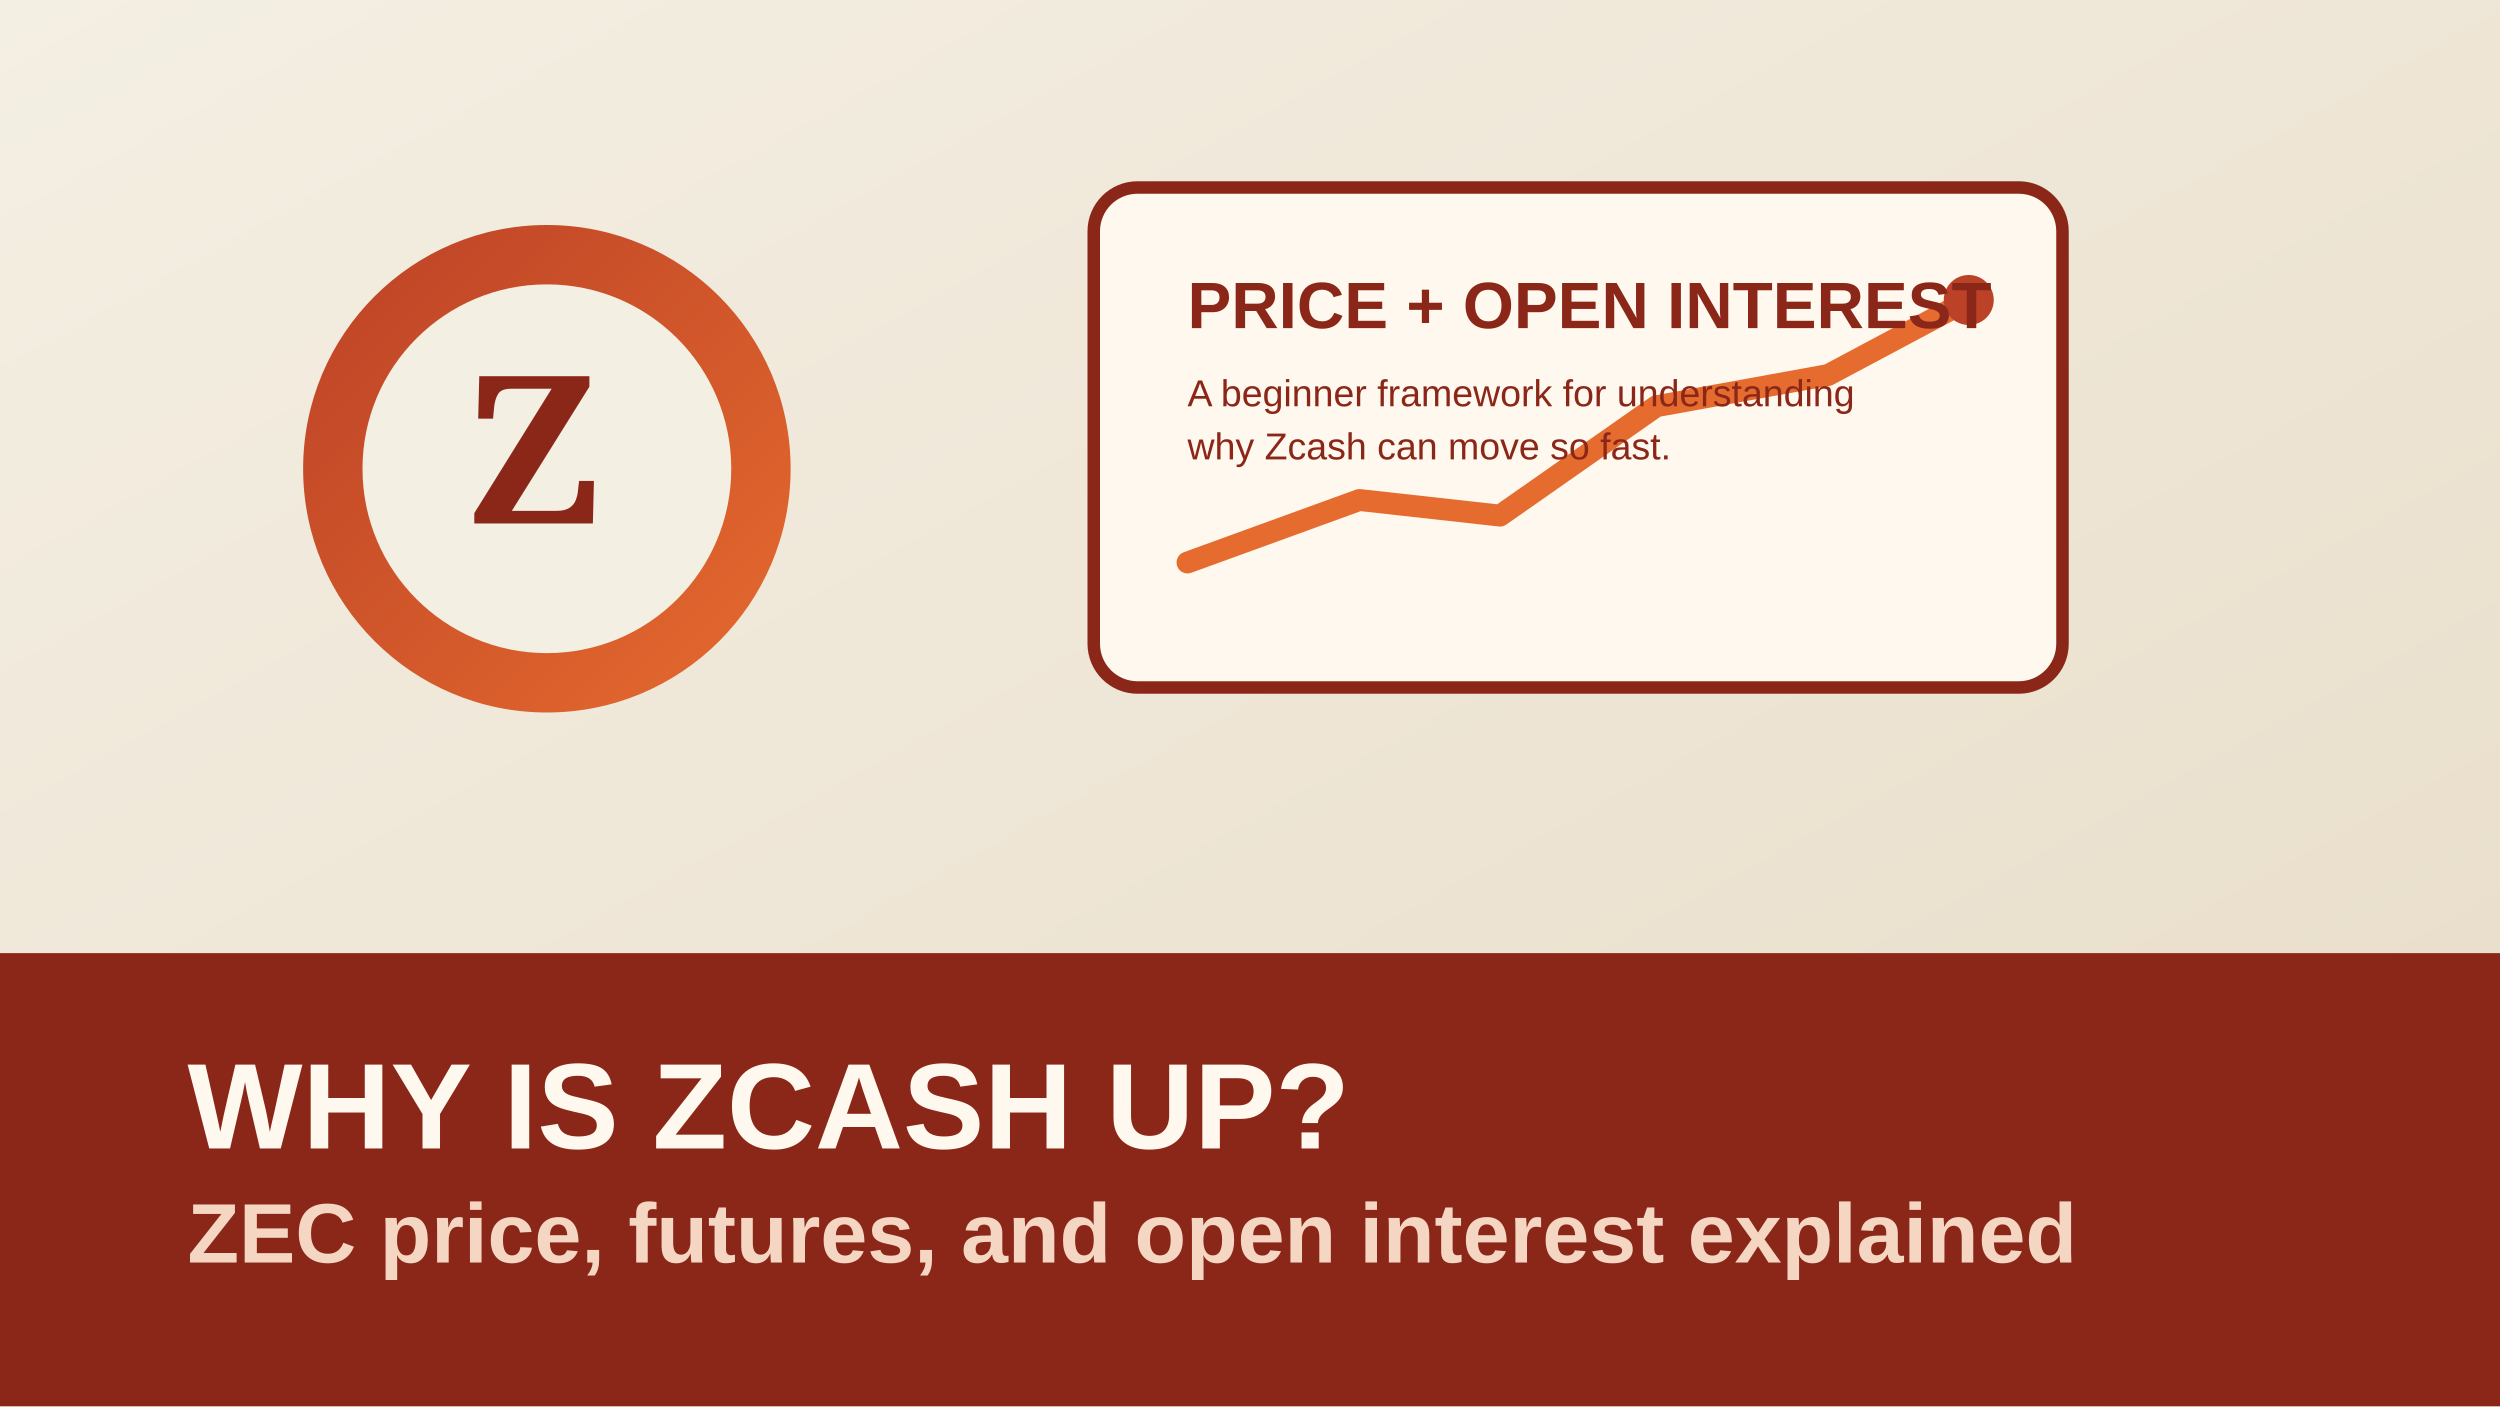
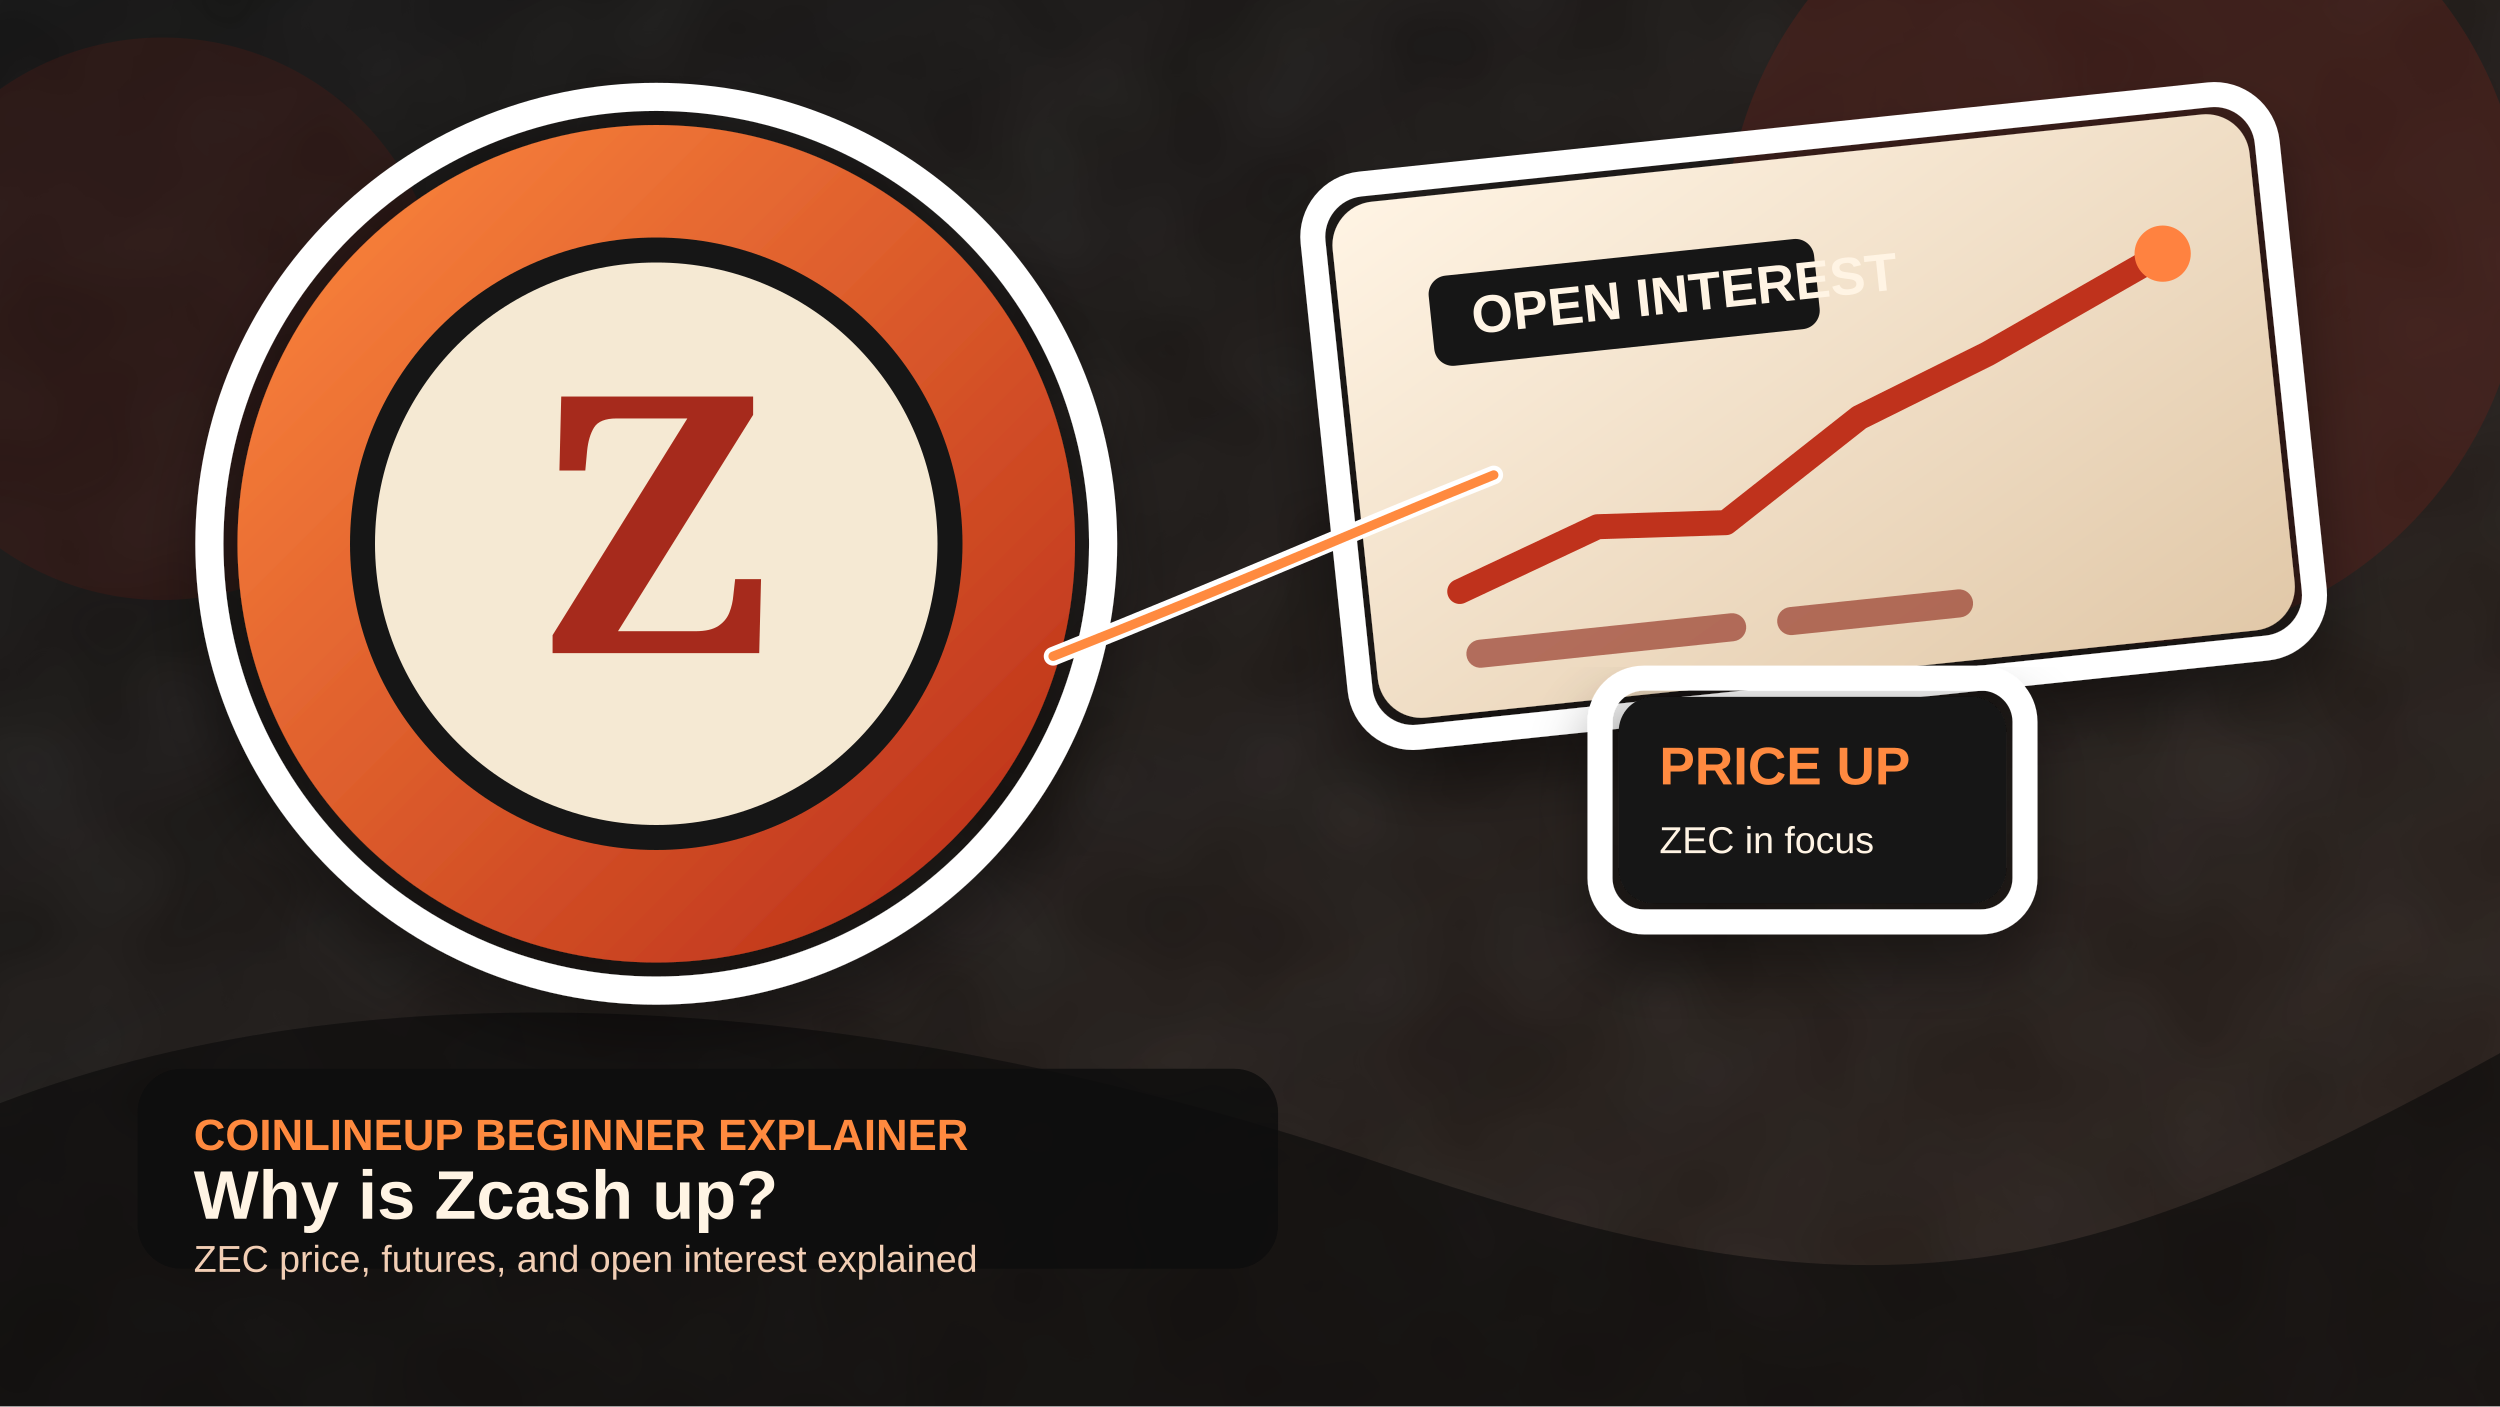
<svg xmlns="http://www.w3.org/2000/svg" width="1600" height="900" viewBox="0 0 1600 900">
  <defs>
    <linearGradient id="bg" x1="0" y1="0" x2="1" y2="1">
-       <stop offset="0%" stop-color="#f4efe3" />
-       <stop offset="100%" stop-color="#e8dcc8" />
+       <stop offset="0%" stop-color="#131313" />
+       <stop offset="100%" stop-color="#2b211c" />
    </linearGradient>
-     <linearGradient id="accent" x1="0" y1="0" x2="1" y2="1">
-       <stop offset="0%" stop-color="#bb4127" />
-       <stop offset="100%" stop-color="#e66b2e" />
+     <linearGradient id="coin" x1="0" y1="0" x2="1" y2="1">
+       <stop offset="0%" stop-color="#ff8a3f" />
+       <stop offset="100%" stop-color="#b72a17" />
    </linearGradient>
+     <linearGradient id="panel" x1="0" y1="0" x2="1" y2="1">
+       <stop offset="0%" stop-color="#fff4e4" />
+       <stop offset="100%" stop-color="#e1c8a8" />
+     </linearGradient>
+     <filter id="noise">
+       <feTurbulence type="fractalNoise" baseFrequency="0.011" numOctaves="2" seed="5" />
+       <feColorMatrix type="saturate" values="0" />
+       <feComponentTransfer>
+         <feFuncA type="table" tableValues="0 0.15" />
+       </feComponentTransfer>
+     </filter>
+     <filter id="shadow" x="-20%" y="-20%" width="160%" height="160%">
+       <feDropShadow dx="0" dy="24" stdDeviation="18" flood-color="#000000" flood-opacity="0.42" />
+     </filter>
  </defs>
  <rect width="1600" height="900" fill="url(#bg)" />
-   <rect x="0" y="610" width="1600" height="290" fill="#8b2718" />
-   <g transform="translate(170 120)">
-     <circle cx="180" cy="180" r="156" fill="url(#accent)" />
-     <circle cx="180" cy="180" r="118" fill="#f4efe3" />
-     <text x="128" y="215" font-family="Georgia, serif" font-size="132" font-weight="700" fill="#8b2718">Z</text>
+   <rect width="1600" height="900" filter="url(#noise)" opacity="0.55" />
+   <circle cx="1360" cy="156" r="256" fill="#61211a" opacity="0.42" />
+   <circle cx="104" cy="204" r="180" fill="#4e1914" opacity="0.34" />
+   <path d="M0 706 C252 610, 578 640, 888 746 S1328 824, 1600 674 L1600 900 L0 900 Z" fill="#090909" opacity="0.58" />
+   <g transform="translate(-12 -54)" filter="url(#shadow)">
+     <circle cx="432" cy="402" r="286" fill="none" stroke="#ffffff" stroke-width="18" />
+     <circle cx="432" cy="402" r="268" fill="url(#coin)" />
+     <circle cx="432" cy="402" r="196" fill="#171717" />
+     <circle cx="432" cy="402" r="180" fill="#f5e9d3" />
+     <text x="356" y="472" font-family="Georgia, serif" font-size="230" font-weight="700" fill="#a62b1a">Z</text>
  </g>
-   <g transform="translate(700 120)">
-     <rect x="0" y="0" width="620" height="320" rx="28" fill="#fff8ee" stroke="#8b2718" stroke-width="8" />
-     <polyline points="60,240 170,200 260,210 360,140 470,120 560,72" fill="none" stroke="#e66b2e" stroke-width="14" stroke-linecap="round" stroke-linejoin="round" />
-     <circle cx="560" cy="72" r="16" fill="#bb4127" />
-     <text x="60" y="90" font-family="Arial, sans-serif" font-size="42" font-weight="700" fill="#8b2718">PRICE + OPEN INTEREST</text>
-     <text x="60" y="140" font-family="Arial, sans-serif" font-size="24" fill="#8b2718">A beginner framework for understanding</text>
-     <text x="60" y="174" font-family="Arial, sans-serif" font-size="24" fill="#8b2718">why Zcash can move so fast.</text>
+   <g transform="translate(850 132) rotate(-6)" filter="url(#shadow)">
+     <rect x="-12" y="-12" width="614" height="356" rx="34" fill="none" stroke="#ffffff" stroke-width="16" />
+     <rect x="0" y="0" width="590" height="332" rx="28" fill="url(#panel)" />
+     <polyline points="58,254 150,222 232,228 324,170 410,138 528,86" fill="none" stroke="#bf311a" stroke-width="16" stroke-linecap="round" stroke-linejoin="round" />
+     <circle cx="528" cy="86" r="18" fill="#ff8241" />
+     <rect x="58" y="52" width="248" height="58" rx="12" fill="#171717" />
+     <text x="84" y="91" font-family="Arial, sans-serif" font-size="34" font-weight="800" fill="#fff4e4">OPEN INTEREST</text>
+     <rect x="58" y="286" width="180" height="18" rx="9" fill="#8d291a" opacity="0.62" />
+     <rect x="258" y="286" width="126" height="18" rx="9" fill="#8d291a" opacity="0.62" />
  </g>
-   <text x="120" y="735" font-family="Arial, sans-serif" font-size="78" font-weight="800" fill="#fff8ee">WHY IS ZCASH UP?</text>
-   <text x="120" y="808" font-family="Arial, sans-serif" font-size="54" font-weight="700" fill="#f5d6c2">ZEC price, futures, and open interest explained</text>
+   <g transform="translate(1036 446)" filter="url(#shadow)">
+     <rect x="-12" y="-12" width="272" height="156" rx="28" fill="none" stroke="#ffffff" stroke-width="16" />
+     <rect x="0" y="0" width="248" height="132" rx="22" fill="#171717" />
+     <text x="26" y="56" font-family="Arial, sans-serif" font-size="34" font-weight="800" fill="#ff8a3f">PRICE UP</text>
+     <text x="26" y="100" font-family="Arial, sans-serif" font-size="24" fill="#fff4e4">ZEC in focus</text>
+   </g>
+   <path d="M674 420 C794 372, 870 338, 956 304" fill="none" stroke="#ffffff" stroke-width="12" stroke-linecap="round" />
+   <path d="M674 420 C796 372, 872 338, 956 304" fill="none" stroke="#ff8a3f" stroke-width="6" stroke-linecap="round" />
+   <rect x="88" y="684" width="730" height="128" rx="28" fill="#0d0d0d" opacity="0.84" />
+   <text x="124" y="736" font-family="Arial, sans-serif" font-size="28" font-weight="700" fill="#ff8a3f">COINLINEUP BEGINNER EXPLAINER</text>
+   <text x="124" y="780" font-family="Arial, sans-serif" font-size="44" font-weight="800" fill="#fff4e4">Why is Zcash up?</text>
+   <text x="124" y="814" font-family="Arial, sans-serif" font-size="24" fill="#f2ceb4">ZEC price, futures, and open interest explained</text>
</svg>
